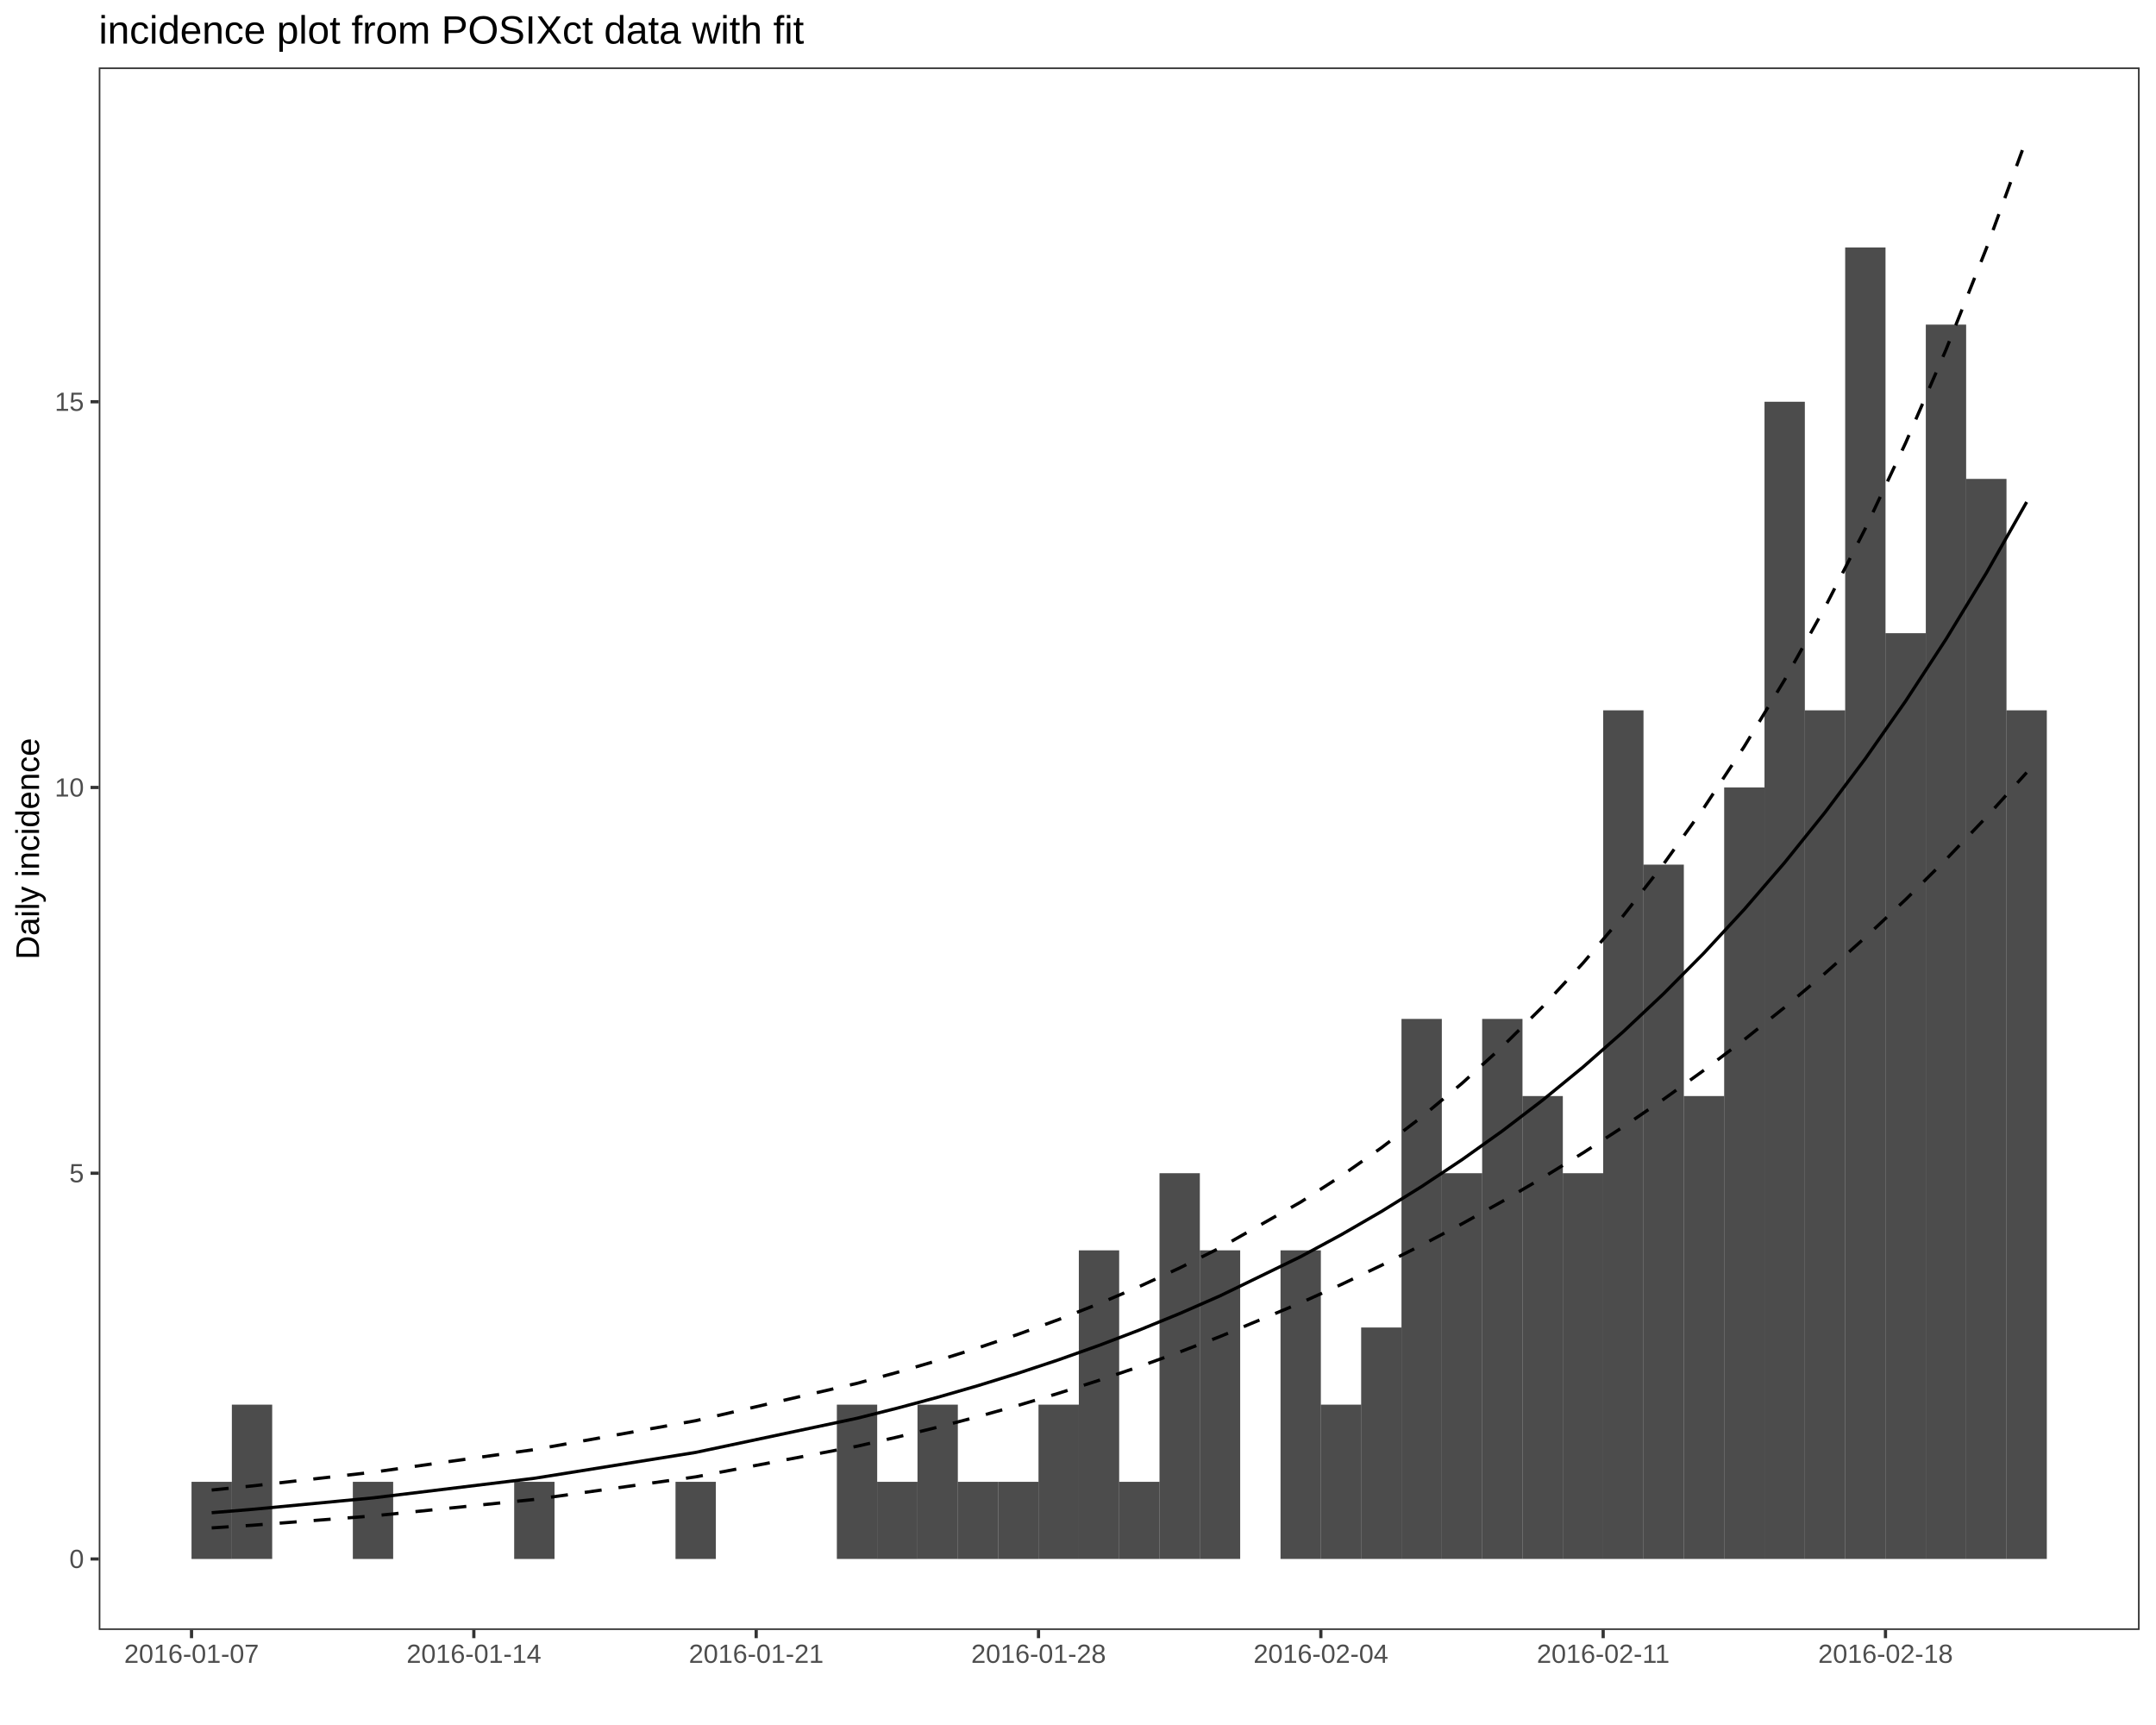
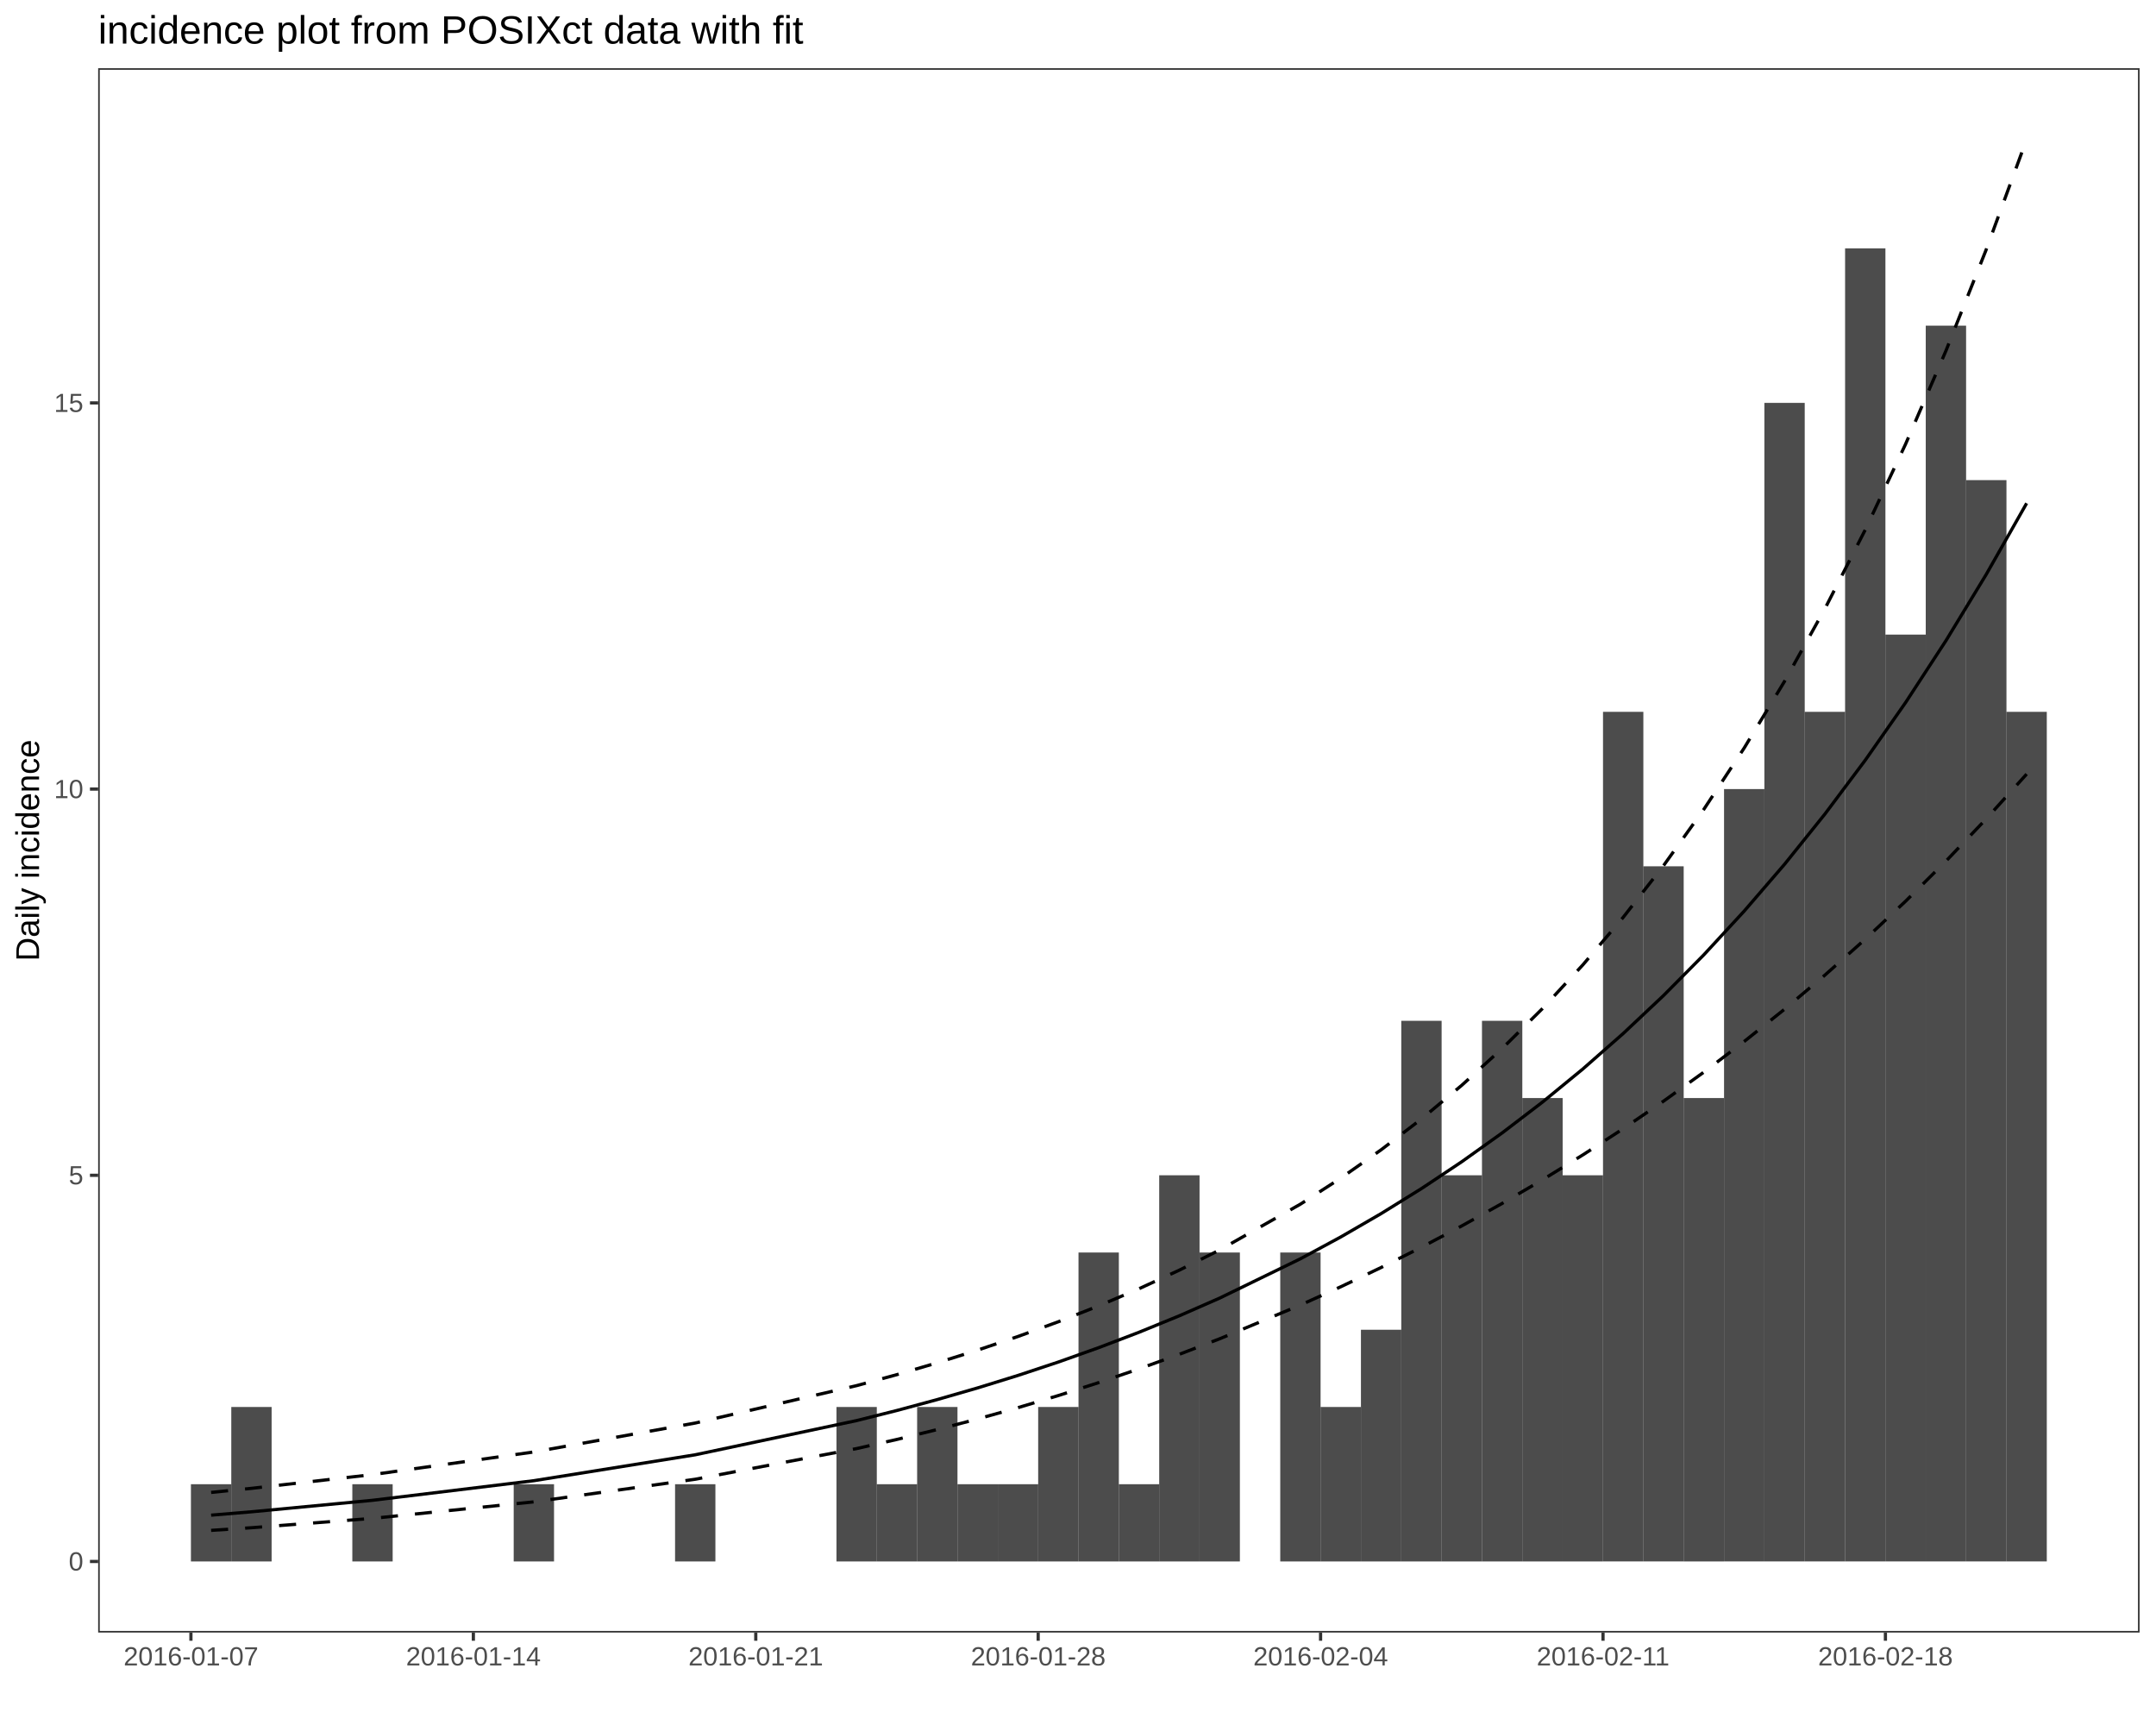
<svg xmlns="http://www.w3.org/2000/svg" viewBox="0 0 720.00 576.00">
  <defs>
    <style type="text/css">
    line, polyline, polygon, path, rect, circle {
      fill: none;
      stroke: #000000;
      stroke-linecap: round;
      stroke-linejoin: round;
      stroke-miterlimit: 10.00;
    }
  </style>
  </defs>
  <rect width="100%" height="100%" style="stroke: none; fill: #FFFFFF;" />
  <rect x="0.00" y="0.00" width="720.00" height="576.00" style="stroke-width: 1.07; stroke: #FFFFFF; fill: #FFFFFF;" />
  <defs>
-     <clipPath id="cpMzIuOTh8NzE0LjUyfDU0NC4yN3wyMi41Mg==">
-       <rect x="32.98" y="22.52" width="681.54" height="521.75" />
+     <clipPath id="cpMzIuNzh8NzE0LjUyfDU0NS4xM3wyMi43Nw==">
+       <rect x="32.78" y="22.77" width="681.74" height="522.36" />
    </clipPath>
  </defs>
-   <rect x="32.98" y="22.52" width="681.54" height="521.75" style="stroke-width: 1.07; stroke: none; fill: #FFFFFF;" clip-path="url(#cpMzIuOTh8NzE0LjUyfDU0NC4yN3wyMi41Mg==)" />
-   <rect x="63.96" y="494.80" width="13.47" height="25.76" style="stroke-width: 1.07; stroke: none; stroke-linecap: butt; fill: #000000; fill-opacity: 0.70;" clip-path="url(#cpMzIuOTh8NzE0LjUyfDU0NC4yN3wyMi41Mg==)" />
-   <rect x="77.43" y="469.03" width="13.47" height="51.52" style="stroke-width: 1.07; stroke: none; stroke-linecap: butt; fill: #000000; fill-opacity: 0.70;" clip-path="url(#cpMzIuOTh8NzE0LjUyfDU0NC4yN3wyMi41Mg==)" />
-   <rect x="90.90" y="520.56" width="13.47" height="0.00" style="stroke-width: 1.07; stroke: none; stroke-linecap: butt; fill: #000000; fill-opacity: 0.70;" clip-path="url(#cpMzIuOTh8NzE0LjUyfDU0NC4yN3wyMi41Mg==)" />
-   <rect x="104.37" y="520.56" width="13.47" height="0.00" style="stroke-width: 1.07; stroke: none; stroke-linecap: butt; fill: #000000; fill-opacity: 0.70;" clip-path="url(#cpMzIuOTh8NzE0LjUyfDU0NC4yN3wyMi41Mg==)" />
-   <rect x="117.83" y="494.80" width="13.47" height="25.76" style="stroke-width: 1.07; stroke: none; stroke-linecap: butt; fill: #000000; fill-opacity: 0.70;" clip-path="url(#cpMzIuOTh8NzE0LjUyfDU0NC4yN3wyMi41Mg==)" />
-   <rect x="131.30" y="520.56" width="13.47" height="0.00" style="stroke-width: 1.07; stroke: none; stroke-linecap: butt; fill: #000000; fill-opacity: 0.70;" clip-path="url(#cpMzIuOTh8NzE0LjUyfDU0NC4yN3wyMi41Mg==)" />
-   <rect x="144.77" y="520.56" width="13.47" height="0.00" style="stroke-width: 1.07; stroke: none; stroke-linecap: butt; fill: #000000; fill-opacity: 0.70;" clip-path="url(#cpMzIuOTh8NzE0LjUyfDU0NC4yN3wyMi41Mg==)" />
-   <rect x="158.24" y="520.56" width="13.47" height="0.00" style="stroke-width: 1.07; stroke: none; stroke-linecap: butt; fill: #000000; fill-opacity: 0.70;" clip-path="url(#cpMzIuOTh8NzE0LjUyfDU0NC4yN3wyMi41Mg==)" />
-   <rect x="171.71" y="494.80" width="13.47" height="25.76" style="stroke-width: 1.07; stroke: none; stroke-linecap: butt; fill: #000000; fill-opacity: 0.70;" clip-path="url(#cpMzIuOTh8NzE0LjUyfDU0NC4yN3wyMi41Mg==)" />
-   <rect x="185.18" y="520.56" width="13.47" height="0.00" style="stroke-width: 1.07; stroke: none; stroke-linecap: butt; fill: #000000; fill-opacity: 0.70;" clip-path="url(#cpMzIuOTh8NzE0LjUyfDU0NC4yN3wyMi41Mg==)" />
-   <rect x="198.65" y="520.56" width="13.47" height="0.00" style="stroke-width: 1.07; stroke: none; stroke-linecap: butt; fill: #000000; fill-opacity: 0.70;" clip-path="url(#cpMzIuOTh8NzE0LjUyfDU0NC4yN3wyMi41Mg==)" />
-   <rect x="212.12" y="520.56" width="13.47" height="0.00" style="stroke-width: 1.07; stroke: none; stroke-linecap: butt; fill: #000000; fill-opacity: 0.70;" clip-path="url(#cpMzIuOTh8NzE0LjUyfDU0NC4yN3wyMi41Mg==)" />
-   <rect x="225.59" y="494.80" width="13.47" height="25.76" style="stroke-width: 1.07; stroke: none; stroke-linecap: butt; fill: #000000; fill-opacity: 0.70;" clip-path="url(#cpMzIuOTh8NzE0LjUyfDU0NC4yN3wyMi41Mg==)" />
-   <rect x="239.06" y="520.56" width="13.47" height="0.00" style="stroke-width: 1.07; stroke: none; stroke-linecap: butt; fill: #000000; fill-opacity: 0.70;" clip-path="url(#cpMzIuOTh8NzE0LjUyfDU0NC4yN3wyMi41Mg==)" />
-   <rect x="252.53" y="520.56" width="13.47" height="0.00" style="stroke-width: 1.07; stroke: none; stroke-linecap: butt; fill: #000000; fill-opacity: 0.70;" clip-path="url(#cpMzIuOTh8NzE0LjUyfDU0NC4yN3wyMi41Mg==)" />
-   <rect x="266.00" y="520.56" width="13.47" height="0.00" style="stroke-width: 1.07; stroke: none; stroke-linecap: butt; fill: #000000; fill-opacity: 0.70;" clip-path="url(#cpMzIuOTh8NzE0LjUyfDU0NC4yN3wyMi41Mg==)" />
-   <rect x="279.47" y="469.03" width="13.47" height="51.52" style="stroke-width: 1.07; stroke: none; stroke-linecap: butt; fill: #000000; fill-opacity: 0.70;" clip-path="url(#cpMzIuOTh8NzE0LjUyfDU0NC4yN3wyMi41Mg==)" />
-   <rect x="292.93" y="494.80" width="13.47" height="25.76" style="stroke-width: 1.07; stroke: none; stroke-linecap: butt; fill: #000000; fill-opacity: 0.70;" clip-path="url(#cpMzIuOTh8NzE0LjUyfDU0NC4yN3wyMi41Mg==)" />
-   <rect x="306.40" y="469.03" width="13.47" height="51.52" style="stroke-width: 1.07; stroke: none; stroke-linecap: butt; fill: #000000; fill-opacity: 0.70;" clip-path="url(#cpMzIuOTh8NzE0LjUyfDU0NC4yN3wyMi41Mg==)" />
-   <rect x="319.87" y="494.80" width="13.47" height="25.76" style="stroke-width: 1.07; stroke: none; stroke-linecap: butt; fill: #000000; fill-opacity: 0.70;" clip-path="url(#cpMzIuOTh8NzE0LjUyfDU0NC4yN3wyMi41Mg==)" />
-   <rect x="333.34" y="494.80" width="13.47" height="25.76" style="stroke-width: 1.07; stroke: none; stroke-linecap: butt; fill: #000000; fill-opacity: 0.70;" clip-path="url(#cpMzIuOTh8NzE0LjUyfDU0NC4yN3wyMi41Mg==)" />
-   <rect x="346.81" y="469.03" width="13.47" height="51.52" style="stroke-width: 1.07; stroke: none; stroke-linecap: butt; fill: #000000; fill-opacity: 0.70;" clip-path="url(#cpMzIuOTh8NzE0LjUyfDU0NC4yN3wyMi41Mg==)" />
-   <rect x="360.28" y="417.51" width="13.47" height="103.04" style="stroke-width: 1.07; stroke: none; stroke-linecap: butt; fill: #000000; fill-opacity: 0.70;" clip-path="url(#cpMzIuOTh8NzE0LjUyfDU0NC4yN3wyMi41Mg==)" />
-   <rect x="373.75" y="494.80" width="13.47" height="25.76" style="stroke-width: 1.07; stroke: none; stroke-linecap: butt; fill: #000000; fill-opacity: 0.70;" clip-path="url(#cpMzIuOTh8NzE0LjUyfDU0NC4yN3wyMi41Mg==)" />
-   <rect x="387.22" y="391.75" width="13.47" height="128.80" style="stroke-width: 1.07; stroke: none; stroke-linecap: butt; fill: #000000; fill-opacity: 0.70;" clip-path="url(#cpMzIuOTh8NzE0LjUyfDU0NC4yN3wyMi41Mg==)" />
-   <rect x="400.69" y="417.51" width="13.47" height="103.04" style="stroke-width: 1.07; stroke: none; stroke-linecap: butt; fill: #000000; fill-opacity: 0.70;" clip-path="url(#cpMzIuOTh8NzE0LjUyfDU0NC4yN3wyMi41Mg==)" />
-   <rect x="414.16" y="520.56" width="13.47" height="0.00" style="stroke-width: 1.07; stroke: none; stroke-linecap: butt; fill: #000000; fill-opacity: 0.70;" clip-path="url(#cpMzIuOTh8NzE0LjUyfDU0NC4yN3wyMi41Mg==)" />
-   <rect x="427.63" y="417.51" width="13.47" height="103.04" style="stroke-width: 1.07; stroke: none; stroke-linecap: butt; fill: #000000; fill-opacity: 0.70;" clip-path="url(#cpMzIuOTh8NzE0LjUyfDU0NC4yN3wyMi41Mg==)" />
-   <rect x="441.10" y="469.03" width="13.47" height="51.52" style="stroke-width: 1.07; stroke: none; stroke-linecap: butt; fill: #000000; fill-opacity: 0.70;" clip-path="url(#cpMzIuOTh8NzE0LjUyfDU0NC4yN3wyMi41Mg==)" />
-   <rect x="454.56" y="443.27" width="13.47" height="77.28" style="stroke-width: 1.07; stroke: none; stroke-linecap: butt; fill: #000000; fill-opacity: 0.70;" clip-path="url(#cpMzIuOTh8NzE0LjUyfDU0NC4yN3wyMi41Mg==)" />
-   <rect x="468.03" y="340.23" width="13.47" height="180.32" style="stroke-width: 1.07; stroke: none; stroke-linecap: butt; fill: #000000; fill-opacity: 0.70;" clip-path="url(#cpMzIuOTh8NzE0LjUyfDU0NC4yN3wyMi41Mg==)" />
-   <rect x="481.50" y="391.75" width="13.47" height="128.80" style="stroke-width: 1.07; stroke: none; stroke-linecap: butt; fill: #000000; fill-opacity: 0.70;" clip-path="url(#cpMzIuOTh8NzE0LjUyfDU0NC4yN3wyMi41Mg==)" />
-   <rect x="494.97" y="340.23" width="13.47" height="180.32" style="stroke-width: 1.07; stroke: none; stroke-linecap: butt; fill: #000000; fill-opacity: 0.70;" clip-path="url(#cpMzIuOTh8NzE0LjUyfDU0NC4yN3wyMi41Mg==)" />
-   <rect x="508.44" y="365.99" width="13.47" height="154.56" style="stroke-width: 1.07; stroke: none; stroke-linecap: butt; fill: #000000; fill-opacity: 0.70;" clip-path="url(#cpMzIuOTh8NzE0LjUyfDU0NC4yN3wyMi41Mg==)" />
-   <rect x="521.91" y="391.75" width="13.47" height="128.80" style="stroke-width: 1.07; stroke: none; stroke-linecap: butt; fill: #000000; fill-opacity: 0.70;" clip-path="url(#cpMzIuOTh8NzE0LjUyfDU0NC4yN3wyMi41Mg==)" />
-   <rect x="535.38" y="237.19" width="13.47" height="283.36" style="stroke-width: 1.07; stroke: none; stroke-linecap: butt; fill: #000000; fill-opacity: 0.70;" clip-path="url(#cpMzIuOTh8NzE0LjUyfDU0NC4yN3wyMi41Mg==)" />
-   <rect x="548.85" y="288.71" width="13.47" height="231.84" style="stroke-width: 1.07; stroke: none; stroke-linecap: butt; fill: #000000; fill-opacity: 0.70;" clip-path="url(#cpMzIuOTh8NzE0LjUyfDU0NC4yN3wyMi41Mg==)" />
-   <rect x="562.32" y="365.99" width="13.47" height="154.56" style="stroke-width: 1.07; stroke: none; stroke-linecap: butt; fill: #000000; fill-opacity: 0.70;" clip-path="url(#cpMzIuOTh8NzE0LjUyfDU0NC4yN3wyMi41Mg==)" />
-   <rect x="575.79" y="262.95" width="13.47" height="257.60" style="stroke-width: 1.07; stroke: none; stroke-linecap: butt; fill: #000000; fill-opacity: 0.70;" clip-path="url(#cpMzIuOTh8NzE0LjUyfDU0NC4yN3wyMi41Mg==)" />
-   <rect x="589.26" y="134.15" width="13.47" height="386.40" style="stroke-width: 1.07; stroke: none; stroke-linecap: butt; fill: #000000; fill-opacity: 0.70;" clip-path="url(#cpMzIuOTh8NzE0LjUyfDU0NC4yN3wyMi41Mg==)" />
-   <rect x="602.73" y="237.19" width="13.47" height="283.36" style="stroke-width: 1.07; stroke: none; stroke-linecap: butt; fill: #000000; fill-opacity: 0.70;" clip-path="url(#cpMzIuOTh8NzE0LjUyfDU0NC4yN3wyMi41Mg==)" />
-   <rect x="616.20" y="82.63" width="13.47" height="437.92" style="stroke-width: 1.07; stroke: none; stroke-linecap: butt; fill: #000000; fill-opacity: 0.70;" clip-path="url(#cpMzIuOTh8NzE0LjUyfDU0NC4yN3wyMi41Mg==)" />
-   <rect x="629.66" y="211.43" width="13.47" height="309.12" style="stroke-width: 1.07; stroke: none; stroke-linecap: butt; fill: #000000; fill-opacity: 0.70;" clip-path="url(#cpMzIuOTh8NzE0LjUyfDU0NC4yN3wyMi41Mg==)" />
-   <rect x="643.13" y="108.39" width="13.47" height="412.16" style="stroke-width: 1.07; stroke: none; stroke-linecap: butt; fill: #000000; fill-opacity: 0.70;" clip-path="url(#cpMzIuOTh8NzE0LjUyfDU0NC4yN3wyMi41Mg==)" />
-   <rect x="656.60" y="159.91" width="13.47" height="360.64" style="stroke-width: 1.07; stroke: none; stroke-linecap: butt; fill: #000000; fill-opacity: 0.70;" clip-path="url(#cpMzIuOTh8NzE0LjUyfDU0NC4yN3wyMi41Mg==)" />
-   <rect x="670.07" y="237.19" width="13.47" height="283.36" style="stroke-width: 1.07; stroke: none; stroke-linecap: butt; fill: #000000; fill-opacity: 0.70;" clip-path="url(#cpMzIuOTh8NzE0LjUyfDU0NC4yN3wyMi41Mg==)" />
-   <polyline points="70.69,505.11 84.16,504.00 124.57,500.16 178.45,493.62 232.32,484.98 286.20,473.58 299.67,470.19 313.14,466.57 326.61,462.68 340.08,458.51 353.55,454.04 367.02,449.25 380.48,444.12 393.95,438.61 407.42,432.71 434.36,419.61 447.83,412.34 461.30,404.55 474.77,396.19 488.24,387.24 501.71,377.64 515.18,367.34 528.65,356.31 542.11,344.48 555.58,331.80 569.05,318.21 582.52,303.64 595.99,288.02 609.46,271.28 622.93,253.32 636.40,234.08 649.87,213.45 663.34,191.34 676.81,167.63 " style="stroke-width: 1.07; stroke-linecap: butt;" clip-path="url(#cpMzIuOTh8NzE0LjUyfDU0NC4yN3wyMi41Mg==)" />
-   <polyline points="70.69,510.19 84.16,509.31 124.57,506.19 178.45,500.69 232.32,493.14 286.20,482.92 299.67,479.85 313.14,476.56 326.61,473.03 340.08,469.26 353.55,465.22 367.02,460.91 380.48,456.33 393.95,451.45 407.42,446.29 434.36,435.04 447.83,428.95 461.30,422.52 474.77,415.76 488.24,408.64 501.71,401.15 515.18,393.27 528.65,384.97 542.11,376.24 555.58,367.04 569.05,357.35 582.52,347.13 595.99,336.36 609.46,325.00 622.93,313.01 636.40,300.35 649.87,286.98 663.34,272.87 676.81,257.95 " style="stroke-width: 1.07; stroke-dasharray: 5.69,5.69; stroke-linecap: butt;" clip-path="url(#cpMzIuOTh8NzE0LjUyfDU0NC4yN3wyMi41Mg==)" />
-   <polyline points="70.69,497.54 84.16,496.18 124.57,491.59 178.45,484.04 232.32,474.39 286.20,461.92 299.67,458.24 313.14,454.30 326.61,450.07 340.08,445.51 353.55,440.61 367.02,435.31 380.48,429.59 393.95,423.39 407.42,416.66 434.36,401.39 447.83,392.72 461.30,383.27 474.77,372.97 488.24,361.74 501.71,349.49 515.18,336.14 528.65,321.59 542.11,305.74 555.58,288.48 569.05,269.69 582.52,249.24 595.99,226.99 609.46,202.80 622.93,176.48 636.40,147.87 649.87,116.77 663.34,82.97 676.81,46.24 " style="stroke-width: 1.07; stroke-dasharray: 5.69,5.69; stroke-linecap: butt;" clip-path="url(#cpMzIuOTh8NzE0LjUyfDU0NC4yN3wyMi41Mg==)" />
-   <rect x="32.98" y="22.52" width="681.54" height="521.75" style="stroke-width: 1.07; stroke: #333333;" clip-path="url(#cpMzIuOTh8NzE0LjUyfDU0NC4yN3wyMi41Mg==)" />
+   <rect x="32.78" y="22.77" width="681.74" height="522.36" style="stroke-width: 1.07; stroke: none; fill: #FFFFFF;" clip-path="url(#cpMzIuNzh8NzE0LjUyfDU0NS4xM3wyMi43Nw==)" />
+   <rect x="63.76" y="495.60" width="13.47" height="25.79" style="stroke-width: 1.07; stroke: none; stroke-linecap: square; stroke-linejoin: miter; fill: #000000; fill-opacity: 0.70;" clip-path="url(#cpMzIuNzh8NzE0LjUyfDU0NS4xM3wyMi43Nw==)" />
+   <rect x="77.24" y="469.81" width="13.47" height="51.58" style="stroke-width: 1.07; stroke: none; stroke-linecap: square; stroke-linejoin: miter; fill: #000000; fill-opacity: 0.70;" clip-path="url(#cpMzIuNzh8NzE0LjUyfDU0NS4xM3wyMi43Nw==)" />
+   <rect x="90.71" y="521.39" width="13.47" height="0.00" style="stroke-width: 1.07; stroke: none; stroke-linecap: square; stroke-linejoin: miter; fill: #000000; fill-opacity: 0.70;" clip-path="url(#cpMzIuNzh8NzE0LjUyfDU0NS4xM3wyMi43Nw==)" />
+   <rect x="104.18" y="521.39" width="13.47" height="0.00" style="stroke-width: 1.07; stroke: none; stroke-linecap: square; stroke-linejoin: miter; fill: #000000; fill-opacity: 0.70;" clip-path="url(#cpMzIuNzh8NzE0LjUyfDU0NS4xM3wyMi43Nw==)" />
+   <rect x="117.66" y="495.60" width="13.47" height="25.79" style="stroke-width: 1.07; stroke: none; stroke-linecap: square; stroke-linejoin: miter; fill: #000000; fill-opacity: 0.70;" clip-path="url(#cpMzIuNzh8NzE0LjUyfDU0NS4xM3wyMi43Nw==)" />
+   <rect x="131.13" y="521.39" width="13.47" height="0.00" style="stroke-width: 1.07; stroke: none; stroke-linecap: square; stroke-linejoin: miter; fill: #000000; fill-opacity: 0.70;" clip-path="url(#cpMzIuNzh8NzE0LjUyfDU0NS4xM3wyMi43Nw==)" />
+   <rect x="144.60" y="521.39" width="13.47" height="0.00" style="stroke-width: 1.07; stroke: none; stroke-linecap: square; stroke-linejoin: miter; fill: #000000; fill-opacity: 0.70;" clip-path="url(#cpMzIuNzh8NzE0LjUyfDU0NS4xM3wyMi43Nw==)" />
+   <rect x="158.08" y="521.39" width="13.47" height="0.00" style="stroke-width: 1.07; stroke: none; stroke-linecap: square; stroke-linejoin: miter; fill: #000000; fill-opacity: 0.70;" clip-path="url(#cpMzIuNzh8NzE0LjUyfDU0NS4xM3wyMi43Nw==)" />
+   <rect x="171.55" y="495.60" width="13.47" height="25.79" style="stroke-width: 1.07; stroke: none; stroke-linecap: square; stroke-linejoin: miter; fill: #000000; fill-opacity: 0.70;" clip-path="url(#cpMzIuNzh8NzE0LjUyfDU0NS4xM3wyMi43Nw==)" />
+   <rect x="185.02" y="521.39" width="13.47" height="0.00" style="stroke-width: 1.07; stroke: none; stroke-linecap: square; stroke-linejoin: miter; fill: #000000; fill-opacity: 0.70;" clip-path="url(#cpMzIuNzh8NzE0LjUyfDU0NS4xM3wyMi43Nw==)" />
+   <rect x="198.50" y="521.39" width="13.47" height="0.00" style="stroke-width: 1.07; stroke: none; stroke-linecap: square; stroke-linejoin: miter; fill: #000000; fill-opacity: 0.70;" clip-path="url(#cpMzIuNzh8NzE0LjUyfDU0NS4xM3wyMi43Nw==)" />
+   <rect x="211.97" y="521.39" width="13.47" height="0.00" style="stroke-width: 1.07; stroke: none; stroke-linecap: square; stroke-linejoin: miter; fill: #000000; fill-opacity: 0.70;" clip-path="url(#cpMzIuNzh8NzE0LjUyfDU0NS4xM3wyMi43Nw==)" />
+   <rect x="225.44" y="495.60" width="13.47" height="25.79" style="stroke-width: 1.07; stroke: none; stroke-linecap: square; stroke-linejoin: miter; fill: #000000; fill-opacity: 0.70;" clip-path="url(#cpMzIuNzh8NzE0LjUyfDU0NS4xM3wyMi43Nw==)" />
+   <rect x="238.92" y="521.39" width="13.47" height="0.00" style="stroke-width: 1.07; stroke: none; stroke-linecap: square; stroke-linejoin: miter; fill: #000000; fill-opacity: 0.70;" clip-path="url(#cpMzIuNzh8NzE0LjUyfDU0NS4xM3wyMi43Nw==)" />
+   <rect x="252.39" y="521.39" width="13.47" height="0.00" style="stroke-width: 1.07; stroke: none; stroke-linecap: square; stroke-linejoin: miter; fill: #000000; fill-opacity: 0.70;" clip-path="url(#cpMzIuNzh8NzE0LjUyfDU0NS4xM3wyMi43Nw==)" />
+   <rect x="265.86" y="521.39" width="13.47" height="0.00" style="stroke-width: 1.07; stroke: none; stroke-linecap: square; stroke-linejoin: miter; fill: #000000; fill-opacity: 0.70;" clip-path="url(#cpMzIuNzh8NzE0LjUyfDU0NS4xM3wyMi43Nw==)" />
+   <rect x="279.34" y="469.81" width="13.47" height="51.58" style="stroke-width: 1.07; stroke: none; stroke-linecap: square; stroke-linejoin: miter; fill: #000000; fill-opacity: 0.70;" clip-path="url(#cpMzIuNzh8NzE0LjUyfDU0NS4xM3wyMi43Nw==)" />
+   <rect x="292.81" y="495.60" width="13.47" height="25.79" style="stroke-width: 1.07; stroke: none; stroke-linecap: square; stroke-linejoin: miter; fill: #000000; fill-opacity: 0.70;" clip-path="url(#cpMzIuNzh8NzE0LjUyfDU0NS4xM3wyMi43Nw==)" />
+   <rect x="306.28" y="469.81" width="13.47" height="51.58" style="stroke-width: 1.07; stroke: none; stroke-linecap: square; stroke-linejoin: miter; fill: #000000; fill-opacity: 0.70;" clip-path="url(#cpMzIuNzh8NzE0LjUyfDU0NS4xM3wyMi43Nw==)" />
+   <rect x="319.76" y="495.60" width="13.47" height="25.79" style="stroke-width: 1.07; stroke: none; stroke-linecap: square; stroke-linejoin: miter; fill: #000000; fill-opacity: 0.70;" clip-path="url(#cpMzIuNzh8NzE0LjUyfDU0NS4xM3wyMi43Nw==)" />
+   <rect x="333.23" y="495.60" width="13.47" height="25.79" style="stroke-width: 1.07; stroke: none; stroke-linecap: square; stroke-linejoin: miter; fill: #000000; fill-opacity: 0.70;" clip-path="url(#cpMzIuNzh8NzE0LjUyfDU0NS4xM3wyMi43Nw==)" />
+   <rect x="346.70" y="469.81" width="13.47" height="51.58" style="stroke-width: 1.07; stroke: none; stroke-linecap: square; stroke-linejoin: miter; fill: #000000; fill-opacity: 0.70;" clip-path="url(#cpMzIuNzh8NzE0LjUyfDU0NS4xM3wyMi43Nw==)" />
+   <rect x="360.17" y="418.23" width="13.47" height="103.16" style="stroke-width: 1.07; stroke: none; stroke-linecap: square; stroke-linejoin: miter; fill: #000000; fill-opacity: 0.70;" clip-path="url(#cpMzIuNzh8NzE0LjUyfDU0NS4xM3wyMi43Nw==)" />
+   <rect x="373.65" y="495.60" width="13.47" height="25.79" style="stroke-width: 1.07; stroke: none; stroke-linecap: square; stroke-linejoin: miter; fill: #000000; fill-opacity: 0.70;" clip-path="url(#cpMzIuNzh8NzE0LjUyfDU0NS4xM3wyMi43Nw==)" />
+   <rect x="387.12" y="392.44" width="13.47" height="128.95" style="stroke-width: 1.07; stroke: none; stroke-linecap: square; stroke-linejoin: miter; fill: #000000; fill-opacity: 0.70;" clip-path="url(#cpMzIuNzh8NzE0LjUyfDU0NS4xM3wyMi43Nw==)" />
+   <rect x="400.59" y="418.23" width="13.47" height="103.16" style="stroke-width: 1.07; stroke: none; stroke-linecap: square; stroke-linejoin: miter; fill: #000000; fill-opacity: 0.70;" clip-path="url(#cpMzIuNzh8NzE0LjUyfDU0NS4xM3wyMi43Nw==)" />
+   <rect x="414.07" y="521.39" width="13.47" height="0.00" style="stroke-width: 1.07; stroke: none; stroke-linecap: square; stroke-linejoin: miter; fill: #000000; fill-opacity: 0.70;" clip-path="url(#cpMzIuNzh8NzE0LjUyfDU0NS4xM3wyMi43Nw==)" />
+   <rect x="427.54" y="418.23" width="13.47" height="103.16" style="stroke-width: 1.07; stroke: none; stroke-linecap: square; stroke-linejoin: miter; fill: #000000; fill-opacity: 0.70;" clip-path="url(#cpMzIuNzh8NzE0LjUyfDU0NS4xM3wyMi43Nw==)" />
+   <rect x="441.01" y="469.81" width="13.47" height="51.58" style="stroke-width: 1.07; stroke: none; stroke-linecap: square; stroke-linejoin: miter; fill: #000000; fill-opacity: 0.70;" clip-path="url(#cpMzIuNzh8NzE0LjUyfDU0NS4xM3wyMi43Nw==)" />
+   <rect x="454.49" y="444.02" width="13.47" height="77.37" style="stroke-width: 1.07; stroke: none; stroke-linecap: square; stroke-linejoin: miter; fill: #000000; fill-opacity: 0.70;" clip-path="url(#cpMzIuNzh8NzE0LjUyfDU0NS4xM3wyMi43Nw==)" />
+   <rect x="467.96" y="340.86" width="13.47" height="180.53" style="stroke-width: 1.07; stroke: none; stroke-linecap: square; stroke-linejoin: miter; fill: #000000; fill-opacity: 0.70;" clip-path="url(#cpMzIuNzh8NzE0LjUyfDU0NS4xM3wyMi43Nw==)" />
+   <rect x="481.43" y="392.44" width="13.47" height="128.95" style="stroke-width: 1.07; stroke: none; stroke-linecap: square; stroke-linejoin: miter; fill: #000000; fill-opacity: 0.70;" clip-path="url(#cpMzIuNzh8NzE0LjUyfDU0NS4xM3wyMi43Nw==)" />
+   <rect x="494.91" y="340.86" width="13.47" height="180.53" style="stroke-width: 1.07; stroke: none; stroke-linecap: square; stroke-linejoin: miter; fill: #000000; fill-opacity: 0.70;" clip-path="url(#cpMzIuNzh8NzE0LjUyfDU0NS4xM3wyMi43Nw==)" />
+   <rect x="508.38" y="366.65" width="13.47" height="154.74" style="stroke-width: 1.07; stroke: none; stroke-linecap: square; stroke-linejoin: miter; fill: #000000; fill-opacity: 0.70;" clip-path="url(#cpMzIuNzh8NzE0LjUyfDU0NS4xM3wyMi43Nw==)" />
+   <rect x="521.85" y="392.44" width="13.47" height="128.95" style="stroke-width: 1.07; stroke: none; stroke-linecap: square; stroke-linejoin: miter; fill: #000000; fill-opacity: 0.70;" clip-path="url(#cpMzIuNzh8NzE0LjUyfDU0NS4xM3wyMi43Nw==)" />
+   <rect x="535.33" y="237.69" width="13.47" height="283.69" style="stroke-width: 1.07; stroke: none; stroke-linecap: square; stroke-linejoin: miter; fill: #000000; fill-opacity: 0.70;" clip-path="url(#cpMzIuNzh8NzE0LjUyfDU0NS4xM3wyMi43Nw==)" />
+   <rect x="548.80" y="289.27" width="13.47" height="232.11" style="stroke-width: 1.07; stroke: none; stroke-linecap: square; stroke-linejoin: miter; fill: #000000; fill-opacity: 0.70;" clip-path="url(#cpMzIuNzh8NzE0LjUyfDU0NS4xM3wyMi43Nw==)" />
+   <rect x="562.27" y="366.65" width="13.47" height="154.74" style="stroke-width: 1.07; stroke: none; stroke-linecap: square; stroke-linejoin: miter; fill: #000000; fill-opacity: 0.70;" clip-path="url(#cpMzIuNzh8NzE0LjUyfDU0NS4xM3wyMi43Nw==)" />
+   <rect x="575.75" y="263.48" width="13.47" height="257.90" style="stroke-width: 1.07; stroke: none; stroke-linecap: square; stroke-linejoin: miter; fill: #000000; fill-opacity: 0.70;" clip-path="url(#cpMzIuNzh8NzE0LjUyfDU0NS4xM3wyMi43Nw==)" />
+   <rect x="589.22" y="134.53" width="13.47" height="386.85" style="stroke-width: 1.07; stroke: none; stroke-linecap: square; stroke-linejoin: miter; fill: #000000; fill-opacity: 0.70;" clip-path="url(#cpMzIuNzh8NzE0LjUyfDU0NS4xM3wyMi43Nw==)" />
+   <rect x="602.69" y="237.69" width="13.47" height="283.69" style="stroke-width: 1.07; stroke: none; stroke-linecap: square; stroke-linejoin: miter; fill: #000000; fill-opacity: 0.70;" clip-path="url(#cpMzIuNzh8NzE0LjUyfDU0NS4xM3wyMi43Nw==)" />
+   <rect x="616.17" y="82.95" width="13.47" height="438.43" style="stroke-width: 1.07; stroke: none; stroke-linecap: square; stroke-linejoin: miter; fill: #000000; fill-opacity: 0.70;" clip-path="url(#cpMzIuNzh8NzE0LjUyfDU0NS4xM3wyMi43Nw==)" />
+   <rect x="629.64" y="211.90" width="13.47" height="309.48" style="stroke-width: 1.07; stroke: none; stroke-linecap: square; stroke-linejoin: miter; fill: #000000; fill-opacity: 0.70;" clip-path="url(#cpMzIuNzh8NzE0LjUyfDU0NS4xM3wyMi43Nw==)" />
+   <rect x="643.11" y="108.74" width="13.47" height="412.64" style="stroke-width: 1.07; stroke: none; stroke-linecap: square; stroke-linejoin: miter; fill: #000000; fill-opacity: 0.70;" clip-path="url(#cpMzIuNzh8NzE0LjUyfDU0NS4xM3wyMi43Nw==)" />
+   <rect x="656.59" y="160.32" width="13.47" height="361.06" style="stroke-width: 1.07; stroke: none; stroke-linecap: square; stroke-linejoin: miter; fill: #000000; fill-opacity: 0.70;" clip-path="url(#cpMzIuNzh8NzE0LjUyfDU0NS4xM3wyMi43Nw==)" />
+   <rect x="670.06" y="237.69" width="13.47" height="283.69" style="stroke-width: 1.07; stroke: none; stroke-linecap: square; stroke-linejoin: miter; fill: #000000; fill-opacity: 0.70;" clip-path="url(#cpMzIuNzh8NzE0LjUyfDU0NS4xM3wyMi43Nw==)" />
+   <polyline points="70.50,505.93 83.97,504.81 124.39,500.97 178.29,494.42 232.18,485.77 286.07,474.35 299.55,470.97 313.02,467.33 326.49,463.44 339.97,459.27 353.44,454.80 366.91,450.00 380.38,444.86 393.86,439.35 407.33,433.44 434.28,420.32 447.75,413.04 461.22,405.24 474.70,396.88 488.17,387.91 501.64,378.30 515.12,368.00 528.59,356.95 542.06,345.11 555.54,332.42 569.01,318.81 582.48,304.22 595.96,288.58 609.43,271.82 622.90,253.84 636.38,234.58 649.85,213.93 663.32,191.78 676.80,168.05 " style="stroke-width: 1.07; stroke-linecap: butt;" clip-path="url(#cpMzIuNzh8NzE0LjUyfDU0NS4xM3wyMi43Nw==)" />
+   <polyline points="70.50,511.01 83.97,510.13 124.39,507.01 178.29,501.49 232.18,493.94 286.07,483.70 299.55,480.64 313.02,477.34 326.49,473.81 339.97,470.03 353.44,465.99 366.91,461.67 380.38,457.08 393.86,452.21 407.33,447.03 434.28,435.77 447.75,429.67 461.22,423.24 474.70,416.47 488.17,409.34 501.64,401.84 515.12,393.95 528.59,385.64 542.06,376.90 555.54,367.69 569.01,357.99 582.48,347.76 595.96,336.98 609.43,325.60 622.90,313.60 636.38,300.92 649.85,287.54 663.32,273.41 676.80,258.48 " style="stroke-width: 1.07; stroke-dasharray: 5.69,5.69; stroke-linecap: butt;" clip-path="url(#cpMzIuNzh8NzE0LjUyfDU0NS4xM3wyMi43Nw==)" />
+   <polyline points="70.50,498.34 83.97,496.98 124.39,492.39 178.29,484.83 232.18,475.17 286.07,462.68 299.55,459.00 313.02,455.05 326.49,450.82 339.97,446.26 353.44,441.35 366.91,436.05 380.38,430.32 393.86,424.11 407.33,417.37 434.28,402.08 447.75,393.40 461.22,383.94 474.70,373.63 488.17,362.38 501.64,350.12 515.12,336.76 528.59,322.19 542.06,306.32 555.54,289.04 569.01,270.23 582.48,249.76 595.96,227.48 609.43,203.26 622.90,176.91 636.38,148.27 649.85,117.13 663.32,83.29 676.80,46.52 " style="stroke-width: 1.07; stroke-dasharray: 5.69,5.69; stroke-linecap: butt;" clip-path="url(#cpMzIuNzh8NzE0LjUyfDU0NS4xM3wyMi43Nw==)" />
+   <rect x="32.78" y="22.77" width="681.74" height="522.36" style="stroke-width: 1.07; stroke: #333333;" clip-path="url(#cpMzIuNzh8NzE0LjUyfDU0NS4xM3wyMi43Nw==)" />
  <defs>
    <clipPath id="cpMC4wMHw3MjAuMDB8NTc2LjAwfDAuMDA=">
      <rect x="0.00" y="0.00" width="720.00" height="576.00" />
    </clipPath>
  </defs>
  <g clip-path="url(#cpMC4wMHw3MjAuMDB8NTc2LjAwfDAuMDA=)">
-     <text x="23.16" y="523.58" style="font-size: 8.80px; fill: #4D4D4D; font-family: Liberation Sans;" textLength="4.89px" lengthAdjust="spacingAndGlyphs">0</text>
+     <text x="22.95" y="524.41" style="font-size: 8.80px; fill: #4D4D4D; font-family: Liberation Sans;" textLength="4.89px" lengthAdjust="spacingAndGlyphs">0</text>
  </g>
  <g clip-path="url(#cpMC4wMHw3MjAuMDB8NTc2LjAwfDAuMDA=)">
-     <text x="23.16" y="394.78" style="font-size: 8.80px; fill: #4D4D4D; font-family: Liberation Sans;" textLength="4.89px" lengthAdjust="spacingAndGlyphs">5</text>
+     <text x="22.95" y="395.46" style="font-size: 8.80px; fill: #4D4D4D; font-family: Liberation Sans;" textLength="4.89px" lengthAdjust="spacingAndGlyphs">5</text>
  </g>
  <g clip-path="url(#cpMC4wMHw3MjAuMDB8NTc2LjAwfDAuMDA=)">
-     <text x="18.27" y="265.98" style="font-size: 8.80px; fill: #4D4D4D; font-family: Liberation Sans;" textLength="9.78px" lengthAdjust="spacingAndGlyphs">10</text>
+     <text x="18.06" y="266.51" style="font-size: 8.80px; fill: #4D4D4D; font-family: Liberation Sans;" textLength="9.78px" lengthAdjust="spacingAndGlyphs">10</text>
  </g>
  <g clip-path="url(#cpMC4wMHw3MjAuMDB8NTc2LjAwfDAuMDA=)">
-     <text x="18.27" y="137.18" style="font-size: 8.80px; fill: #4D4D4D; font-family: Liberation Sans;" textLength="9.78px" lengthAdjust="spacingAndGlyphs">15</text>
+     <text x="18.06" y="137.56" style="font-size: 8.80px; fill: #4D4D4D; font-family: Liberation Sans;" textLength="9.78px" lengthAdjust="spacingAndGlyphs">15</text>
  </g>
-   <polyline points="30.24,520.56 32.98,520.56 " style="stroke-width: 1.07; stroke: #333333; stroke-linecap: butt;" clip-path="url(#cpMC4wMHw3MjAuMDB8NTc2LjAwfDAuMDA=)" />
-   <polyline points="30.24,391.75 32.98,391.75 " style="stroke-width: 1.07; stroke: #333333; stroke-linecap: butt;" clip-path="url(#cpMC4wMHw3MjAuMDB8NTc2LjAwfDAuMDA=)" />
-   <polyline points="30.24,262.95 32.98,262.95 " style="stroke-width: 1.07; stroke: #333333; stroke-linecap: butt;" clip-path="url(#cpMC4wMHw3MjAuMDB8NTc2LjAwfDAuMDA=)" />
-   <polyline points="30.24,134.15 32.98,134.15 " style="stroke-width: 1.07; stroke: #333333; stroke-linecap: butt;" clip-path="url(#cpMC4wMHw3MjAuMDB8NTc2LjAwfDAuMDA=)" />
-   <polyline points="63.96,547.01 63.96,544.27 " style="stroke-width: 1.07; stroke: #333333; stroke-linecap: butt;" clip-path="url(#cpMC4wMHw3MjAuMDB8NTc2LjAwfDAuMDA=)" />
-   <polyline points="158.24,547.01 158.24,544.27 " style="stroke-width: 1.07; stroke: #333333; stroke-linecap: butt;" clip-path="url(#cpMC4wMHw3MjAuMDB8NTc2LjAwfDAuMDA=)" />
-   <polyline points="252.53,547.01 252.53,544.27 " style="stroke-width: 1.07; stroke: #333333; stroke-linecap: butt;" clip-path="url(#cpMC4wMHw3MjAuMDB8NTc2LjAwfDAuMDA=)" />
-   <polyline points="346.81,547.01 346.81,544.27 " style="stroke-width: 1.07; stroke: #333333; stroke-linecap: butt;" clip-path="url(#cpMC4wMHw3MjAuMDB8NTc2LjAwfDAuMDA=)" />
-   <polyline points="441.10,547.01 441.10,544.27 " style="stroke-width: 1.07; stroke: #333333; stroke-linecap: butt;" clip-path="url(#cpMC4wMHw3MjAuMDB8NTc2LjAwfDAuMDA=)" />
-   <polyline points="535.38,547.01 535.38,544.27 " style="stroke-width: 1.07; stroke: #333333; stroke-linecap: butt;" clip-path="url(#cpMC4wMHw3MjAuMDB8NTc2LjAwfDAuMDA=)" />
-   <polyline points="629.66,547.01 629.66,544.27 " style="stroke-width: 1.07; stroke: #333333; stroke-linecap: butt;" clip-path="url(#cpMC4wMHw3MjAuMDB8NTc2LjAwfDAuMDA=)" />
+   <polyline points="30.04,521.39 32.78,521.39 " style="stroke-width: 1.07; stroke: #333333; stroke-linecap: butt;" clip-path="url(#cpMC4wMHw3MjAuMDB8NTc2LjAwfDAuMDA=)" />
+   <polyline points="30.04,392.44 32.78,392.44 " style="stroke-width: 1.07; stroke: #333333; stroke-linecap: butt;" clip-path="url(#cpMC4wMHw3MjAuMDB8NTc2LjAwfDAuMDA=)" />
+   <polyline points="30.04,263.48 32.78,263.48 " style="stroke-width: 1.07; stroke: #333333; stroke-linecap: butt;" clip-path="url(#cpMC4wMHw3MjAuMDB8NTc2LjAwfDAuMDA=)" />
+   <polyline points="30.04,134.53 32.78,134.53 " style="stroke-width: 1.07; stroke: #333333; stroke-linecap: butt;" clip-path="url(#cpMC4wMHw3MjAuMDB8NTc2LjAwfDAuMDA=)" />
+   <polyline points="63.76,547.87 63.76,545.13 " style="stroke-width: 1.07; stroke: #333333; stroke-linecap: butt;" clip-path="url(#cpMC4wMHw3MjAuMDB8NTc2LjAwfDAuMDA=)" />
+   <polyline points="158.08,547.87 158.08,545.13 " style="stroke-width: 1.07; stroke: #333333; stroke-linecap: butt;" clip-path="url(#cpMC4wMHw3MjAuMDB8NTc2LjAwfDAuMDA=)" />
+   <polyline points="252.39,547.87 252.39,545.13 " style="stroke-width: 1.07; stroke: #333333; stroke-linecap: butt;" clip-path="url(#cpMC4wMHw3MjAuMDB8NTc2LjAwfDAuMDA=)" />
+   <polyline points="346.70,547.87 346.70,545.13 " style="stroke-width: 1.07; stroke: #333333; stroke-linecap: butt;" clip-path="url(#cpMC4wMHw3MjAuMDB8NTc2LjAwfDAuMDA=)" />
+   <polyline points="441.01,547.87 441.01,545.13 " style="stroke-width: 1.07; stroke: #333333; stroke-linecap: butt;" clip-path="url(#cpMC4wMHw3MjAuMDB8NTc2LjAwfDAuMDA=)" />
+   <polyline points="535.33,547.87 535.33,545.13 " style="stroke-width: 1.07; stroke: #333333; stroke-linecap: butt;" clip-path="url(#cpMC4wMHw3MjAuMDB8NTc2LjAwfDAuMDA=)" />
+   <polyline points="629.64,547.87 629.64,545.13 " style="stroke-width: 1.07; stroke: #333333; stroke-linecap: butt;" clip-path="url(#cpMC4wMHw3MjAuMDB8NTc2LjAwfDAuMDA=)" />
  <g clip-path="url(#cpMC4wMHw3MjAuMDB8NTc2LjAwfDAuMDA=)">
-     <text x="41.47" y="555.25" style="font-size: 8.80px; fill: #4D4D4D; font-family: Liberation Sans;" textLength="44.97px" lengthAdjust="spacingAndGlyphs">2016-01-07</text>
+     <text x="41.28" y="556.11" style="font-size: 8.80px; fill: #4D4D4D; font-family: Liberation Sans;" textLength="44.97px" lengthAdjust="spacingAndGlyphs">2016-01-07</text>
  </g>
  <g clip-path="url(#cpMC4wMHw3MjAuMDB8NTc2LjAwfDAuMDA=)">
-     <text x="135.76" y="555.25" style="font-size: 8.80px; fill: #4D4D4D; font-family: Liberation Sans;" textLength="44.97px" lengthAdjust="spacingAndGlyphs">2016-01-14</text>
+     <text x="135.59" y="556.11" style="font-size: 8.80px; fill: #4D4D4D; font-family: Liberation Sans;" textLength="44.97px" lengthAdjust="spacingAndGlyphs">2016-01-14</text>
  </g>
  <g clip-path="url(#cpMC4wMHw3MjAuMDB8NTc2LjAwfDAuMDA=)">
-     <text x="230.04" y="555.25" style="font-size: 8.80px; fill: #4D4D4D; font-family: Liberation Sans;" textLength="44.97px" lengthAdjust="spacingAndGlyphs">2016-01-21</text>
+     <text x="229.90" y="556.11" style="font-size: 8.80px; fill: #4D4D4D; font-family: Liberation Sans;" textLength="44.97px" lengthAdjust="spacingAndGlyphs">2016-01-21</text>
  </g>
  <g clip-path="url(#cpMC4wMHw3MjAuMDB8NTc2LjAwfDAuMDA=)">
-     <text x="324.33" y="555.25" style="font-size: 8.80px; fill: #4D4D4D; font-family: Liberation Sans;" textLength="44.97px" lengthAdjust="spacingAndGlyphs">2016-01-28</text>
+     <text x="324.22" y="556.11" style="font-size: 8.80px; fill: #4D4D4D; font-family: Liberation Sans;" textLength="44.97px" lengthAdjust="spacingAndGlyphs">2016-01-28</text>
  </g>
  <g clip-path="url(#cpMC4wMHw3MjAuMDB8NTc2LjAwfDAuMDA=)">
-     <text x="418.61" y="555.25" style="font-size: 8.80px; fill: #4D4D4D; font-family: Liberation Sans;" textLength="44.97px" lengthAdjust="spacingAndGlyphs">2016-02-04</text>
+     <text x="418.53" y="556.11" style="font-size: 8.80px; fill: #4D4D4D; font-family: Liberation Sans;" textLength="44.97px" lengthAdjust="spacingAndGlyphs">2016-02-04</text>
  </g>
  <g clip-path="url(#cpMC4wMHw3MjAuMDB8NTc2LjAwfDAuMDA=)">
-     <text x="513.22" y="555.25" style="font-size: 8.80px; fill: #4D4D4D; font-family: Liberation Sans;" textLength="44.31px" lengthAdjust="spacingAndGlyphs">2016-02-11</text>
+     <text x="513.17" y="556.11" style="font-size: 8.80px; fill: #4D4D4D; font-family: Liberation Sans;" textLength="44.31px" lengthAdjust="spacingAndGlyphs">2016-02-11</text>
  </g>
  <g clip-path="url(#cpMC4wMHw3MjAuMDB8NTc2LjAwfDAuMDA=)">
-     <text x="607.18" y="555.25" style="font-size: 8.80px; fill: #4D4D4D; font-family: Liberation Sans;" textLength="44.97px" lengthAdjust="spacingAndGlyphs">2016-02-18</text>
+     <text x="607.15" y="556.11" style="font-size: 8.80px; fill: #4D4D4D; font-family: Liberation Sans;" textLength="44.97px" lengthAdjust="spacingAndGlyphs">2016-02-18</text>
  </g>
  <g clip-path="url(#cpMC4wMHw3MjAuMDB8NTc2LjAwfDAuMDA=)">
-     <text transform="translate(13.04,320.40) rotate(-90)" style="font-size: 11.00px; font-family: Liberation Sans;" textLength="74.00px" lengthAdjust="spacingAndGlyphs">Daily incidence</text>
+     <text transform="translate(13.04,320.95) rotate(-90)" style="font-size: 11.00px; font-family: Liberation Sans;" textLength="74.00px" lengthAdjust="spacingAndGlyphs">Daily incidence</text>
  </g>
  <g clip-path="url(#cpMC4wMHw3MjAuMDB8NTc2LjAwfDAuMDA=)">
-     <text x="32.98" y="14.56" style="font-size: 13.20px; font-family: Liberation Sans;" textLength="235.14px" lengthAdjust="spacingAndGlyphs">incidence plot from POSIXct data with fit</text>
+     <text x="32.78" y="14.56" style="font-size: 13.20px; font-family: Liberation Sans;" textLength="235.14px" lengthAdjust="spacingAndGlyphs">incidence plot from POSIXct data with fit</text>
  </g>
</svg>
